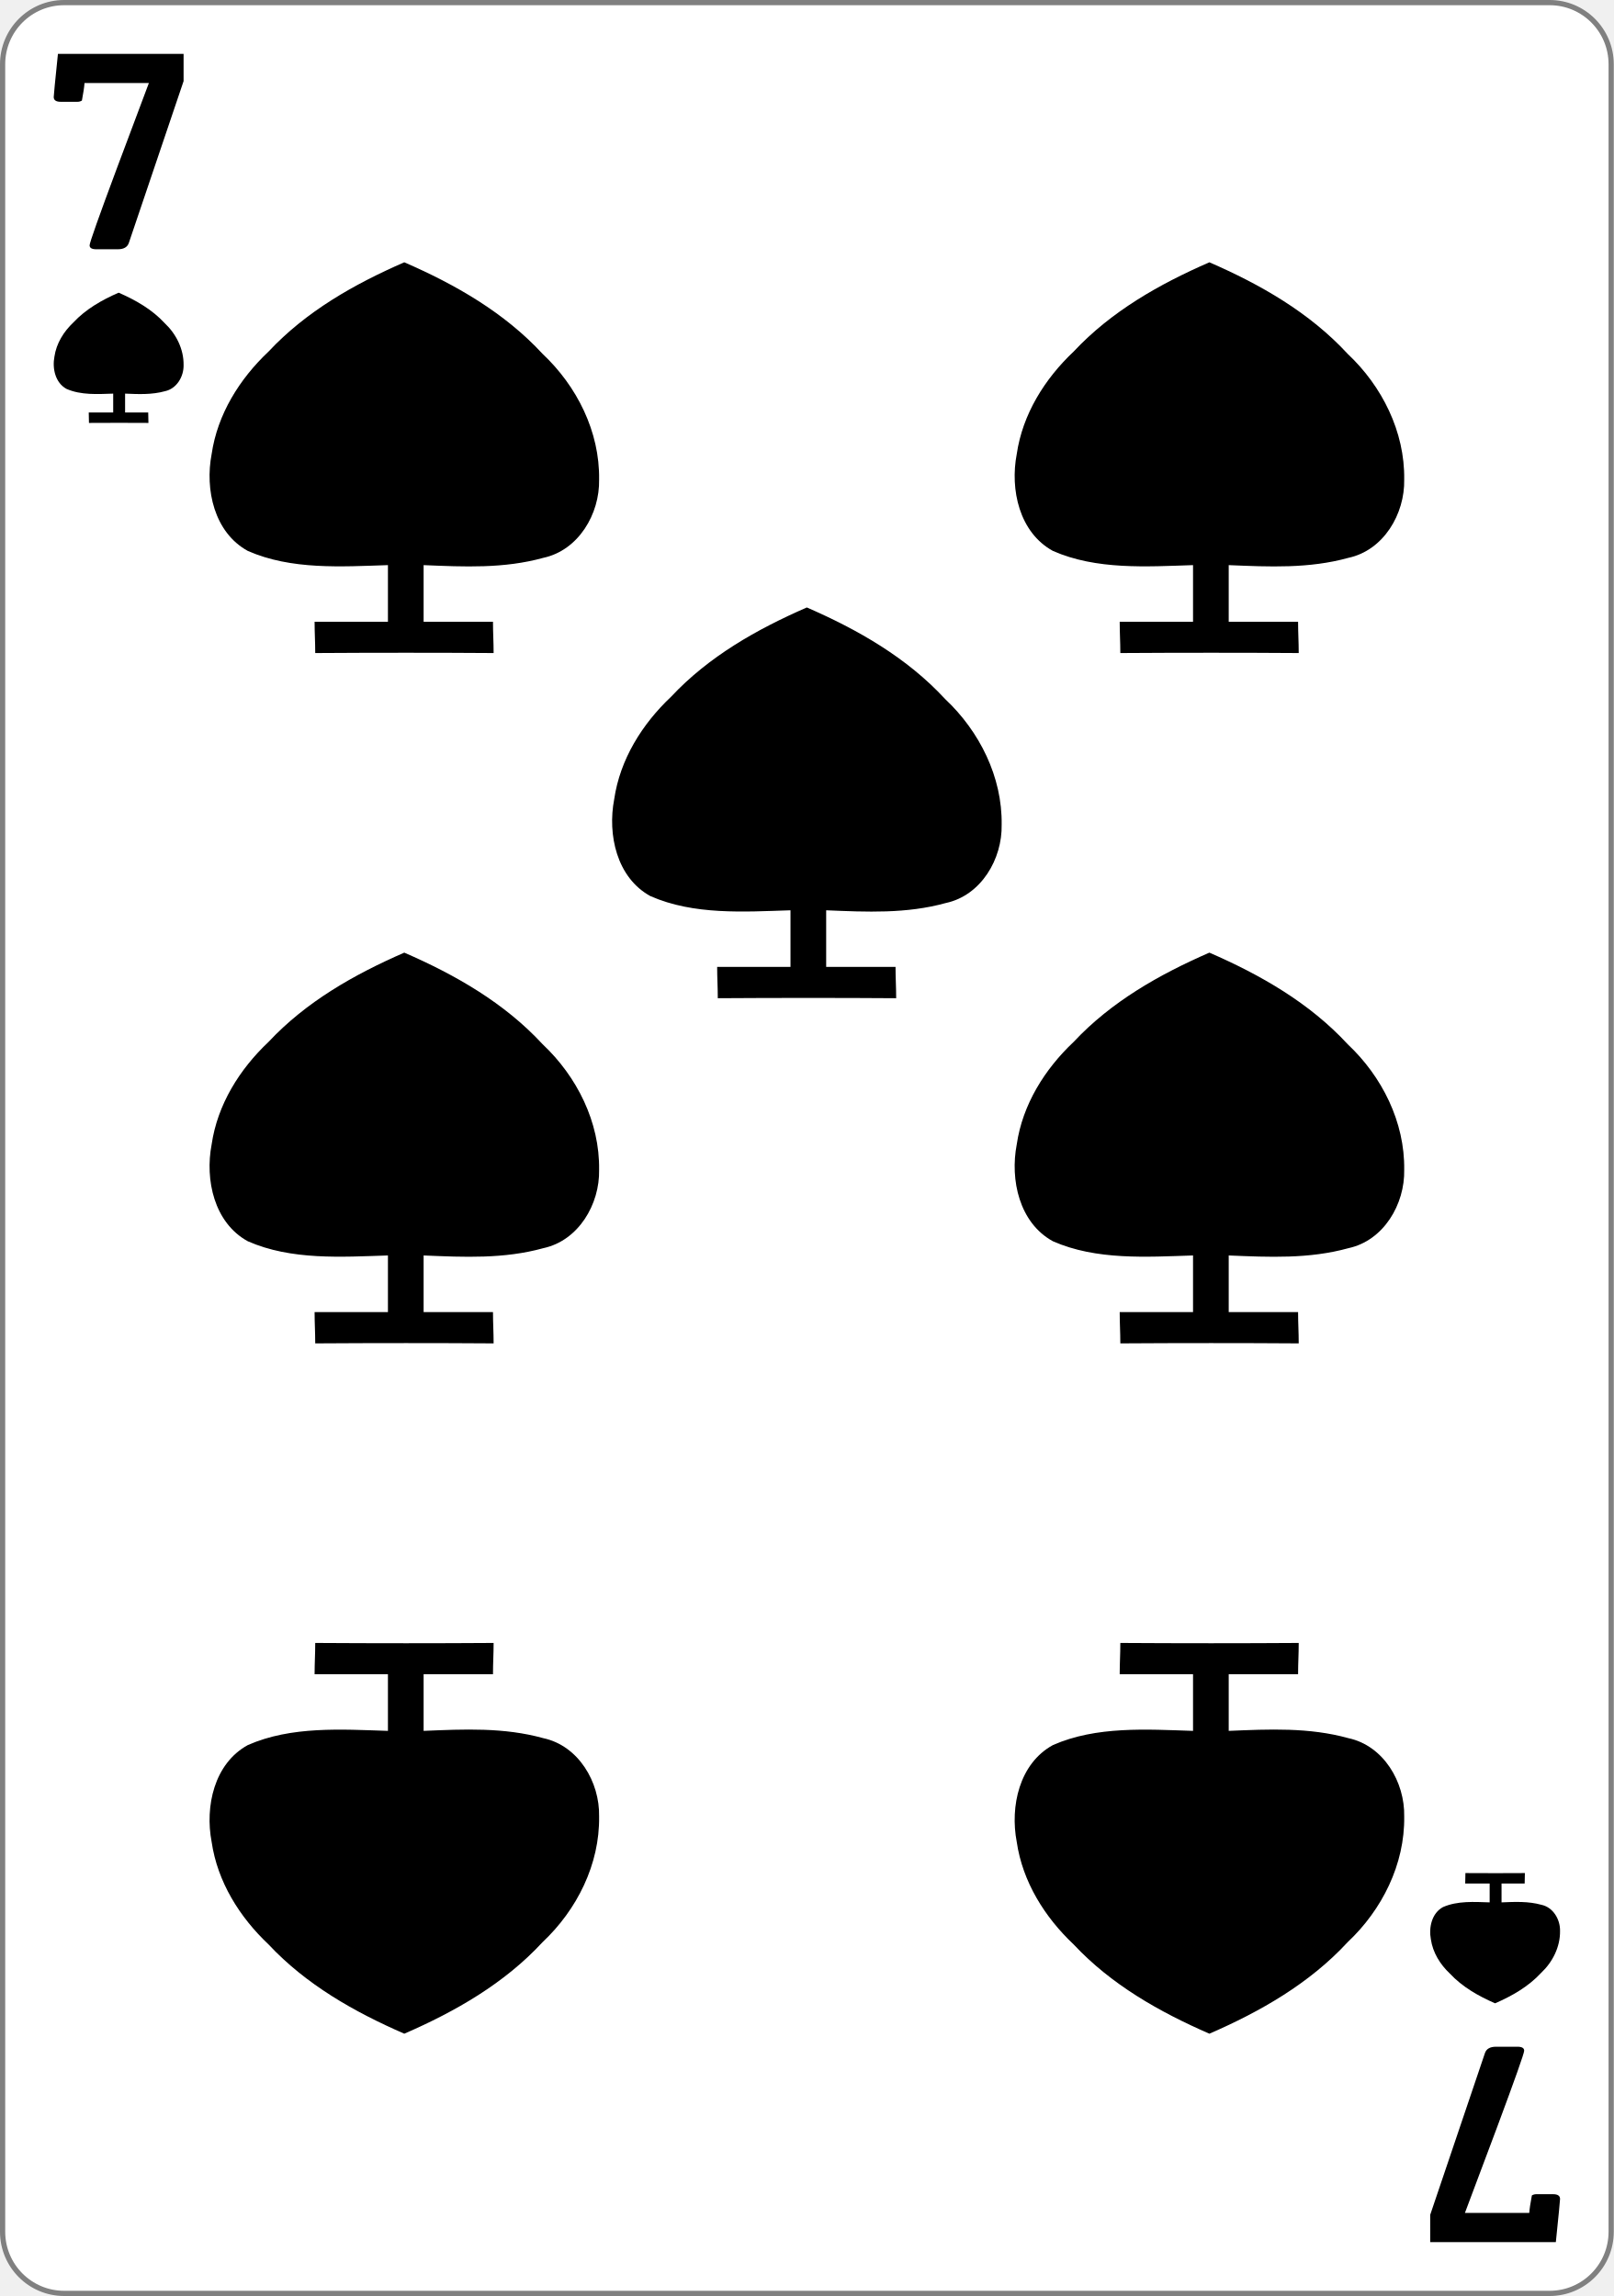
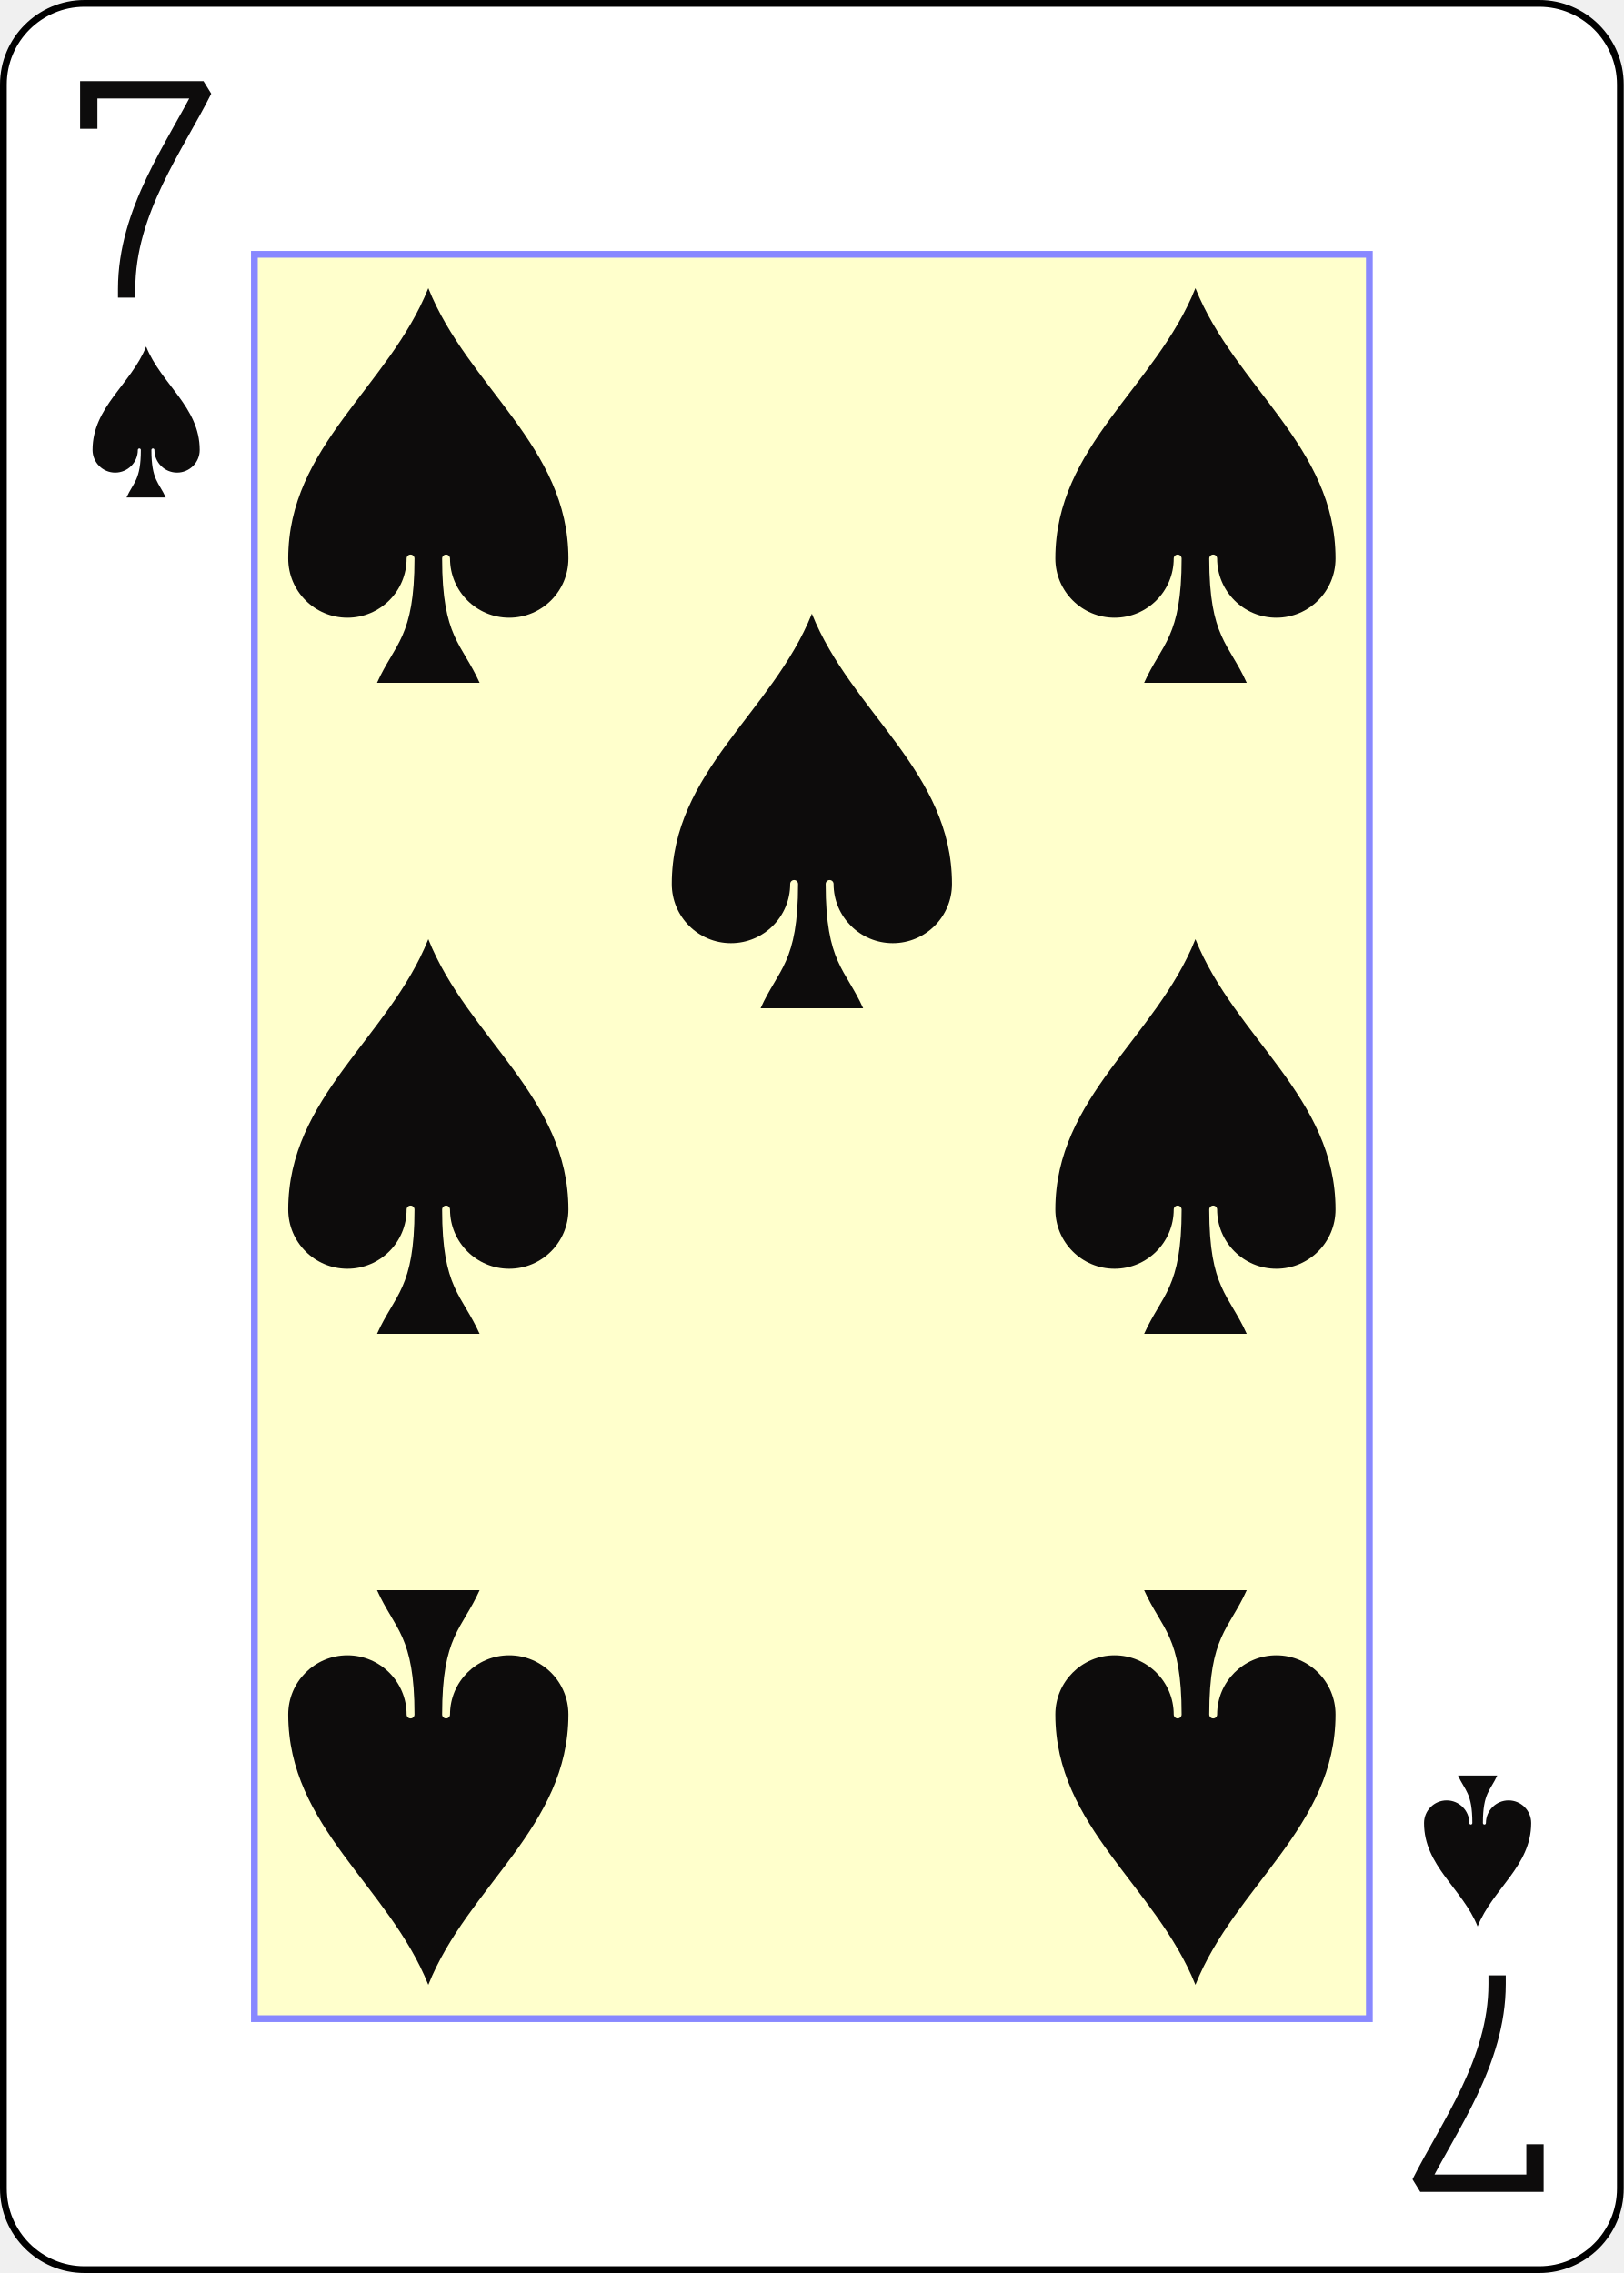
- <svg xmlns="http://www.w3.org/2000/svg" width="234" height="333" id="svg2" version="1.1">
-   <defs id="defs4" />
-   <g id="layer1" transform="translate(0,-719.3622)">
-     <g id="g925">
-       <rect rx="8.919" ry="8.946" y="719.74" x="0.378" height="332.244" width="233.244" id="rect4266" style="fill:#ffffff;fill-opacity:1;stroke:#808080;stroke-width:0.756;stroke-linecap:butt;stroke-linejoin:miter;stroke-miterlimit:4;stroke-dasharray:none;stroke-opacity:1" />
-       <g transform="matrix(0.07348588,0,0,0.07370838,-248.0173,933.6006)" id="g4233" style="fill:none;stroke:#000000;stroke-width:3.181;stroke-opacity:1" />
-       <g clip-path="none" style="fill:none;stroke:#000000;stroke-width:3.181;stroke-opacity:1" id="g4211" transform="matrix(0.07348588,0,0,0.07370838,-248.0173,933.6006)" />
-       <g transform="matrix(0.07348588,0,0,0.07370838,-248.0173,933.6006)" id="g4227" style="fill:none;stroke:#000000;stroke-width:3.181;stroke-opacity:1" />
-       <g id="text3755-0" style="font-style:normal;font-variant:normal;font-weight:bold;font-stretch:normal;font-size:3.772px;line-height:0%;font-family:'Levenim MT';-inkscape-font-specification:'Sans Bold';letter-spacing:0px;word-spacing:0px;fill:#000000;fill-opacity:1;stroke:none;stroke-width:1" transform="scale(1.029876,0.9709905)" aria-label="7">
-         <path id="path902" style="font-size:41.883px;line-height:1.25;stroke-width:1" d="m 25.848,752.972 -7.71,24.173 q -0.307,0.941 -1.554,0.941 h -3.027 q -0.941,0 -0.941,-0.593 0,-0.573 3.865,-11.575 2.25,-6.34 4.479,-12.659 h -9.06 q -0.061,0.9 -0.368,2.618 -0.286,0.184 -0.614,0.184 h -2.372 q -0.982,0 -0.982,-0.716 0,-0.348 0.593,-6.442 H 25.848 Z" />
-       </g>
-       <g id="text3755-2-2" style="font-style:normal;font-variant:normal;font-weight:bold;font-stretch:normal;font-size:3.772px;line-height:0%;font-family:'Levenim MT';-inkscape-font-specification:'Sans Bold';letter-spacing:0px;word-spacing:0px;fill:#000000;fill-opacity:1;stroke:none;stroke-width:1" transform="scale(-1.029876,-0.9709905)" aria-label="7">
-         <path id="path905" style="font-size:41.883px;line-height:1.25;stroke-width:1" d="m -201.364,-1071.684 -7.71,24.173 q -0.307,0.941 -1.554,0.941 h -3.027 q -0.941,0 -0.941,-0.593 0,-0.573 3.865,-11.575 2.25,-6.34 4.479,-12.659 h -9.06 q -0.061,0.9 -0.368,2.618 -0.286,0.184 -0.614,0.184 h -2.372 q -0.982,0 -0.982,-0.716 0,-0.348 0.593,-6.442 h 17.69 z" />
-       </g>
-       <path id="path2985-3-11" d="m 12.899,780.702 c 0,-0.556 -0.031,-0.958 -0.031,-1.514 1.15,0 2.395,0 3.545,0 0,-1.322 0,-1.415 0,-2.737 -2.244,0.072 -4.672,0.239 -6.774,-0.687 -1.627,-0.893 -2.075,-2.971 -1.747,-4.679 0.281,-1.928 1.352,-3.639 2.75,-4.958 1.819,-1.946 4.139,-3.259 6.561,-4.316 2.472,1.075 4.843,2.431 6.686,4.428 1.659,1.559 2.765,3.763 2.731,6.071 0.036,1.665 -0.996,3.425 -2.697,3.789 -1.904,0.527 -3.83,0.434 -5.785,0.352 0,1.322 0,1.415 0,2.737 1.15,0 2.203,0 3.353,0 0,0.556 0.031,0.958 0.031,1.514 -2.632,-0.019 -5.779,-0.019 -8.622,0 z" style="fill:#000000;stroke:none;stroke-width:1" />
-       <path id="path2985-3-11-7" d="m 212.488,991.022 c 0,0.556 -0.031,0.958 -0.031,1.514 1.15,0 2.395,0 3.545,0 0,1.322 0,1.415 0,2.737 -2.244,-0.072 -4.672,-0.239 -6.774,0.687 -1.627,0.893 -2.075,2.971 -1.748,4.679 0.281,1.927 1.352,3.639 2.75,4.958 1.819,1.946 4.139,3.259 6.561,4.316 2.472,-1.075 4.843,-2.431 6.686,-4.428 1.659,-1.559 2.765,-3.763 2.731,-6.071 0.036,-1.665 -0.996,-3.425 -2.697,-3.789 -1.904,-0.527 -3.83,-0.434 -5.785,-0.352 0,-1.322 0,-1.415 0,-2.737 1.15,0 2.203,0 3.353,0 0,-0.556 0.031,-0.958 0.031,-1.514 -2.632,0.019 -5.779,0.019 -8.622,0 z" style="fill:#000000;stroke:none;stroke-width:1" />
-       <path id="path2985-3-3" d="m 45.709,814.076 c 0,-1.668 -0.092,-2.873 -0.092,-4.541 3.449,0 7.185,0 10.634,0 0,-3.965 0,-4.246 0,-8.211 -6.732,0.217 -14.017,0.717 -20.322,-2.061 -4.88,-2.678 -6.226,-8.913 -5.242,-14.038 0.842,-5.783 4.057,-10.918 8.251,-14.873 5.457,-5.837 12.417,-9.778 19.683,-12.948 7.417,3.224 14.53,7.294 20.057,13.285 4.978,4.678 8.295,11.29 8.193,18.212 0.108,4.996 -2.987,10.276 -8.092,11.367 -5.711,1.582 -11.491,1.301 -17.354,1.057 0,3.965 0,4.246 0,8.211 3.449,0 6.609,0 10.058,0 0,1.668 0.092,2.873 0.092,4.541 -7.897,-0.056 -17.336,-0.056 -25.865,0 z" style="fill:#000000;stroke:none;stroke-width:1" />
-       <path id="path2985-3-3-5" d="m 162.45,814.076 c 0,-1.668 -0.092,-2.873 -0.092,-4.541 3.449,0 7.185,0 10.634,0 0,-3.965 0,-4.246 0,-8.211 -6.732,0.217 -14.017,0.717 -20.322,-2.061 -4.88,-2.678 -6.226,-8.913 -5.242,-14.038 0.842,-5.783 4.057,-10.918 8.251,-14.873 5.457,-5.837 12.417,-9.778 19.683,-12.948 7.417,3.224 14.53,7.294 20.057,13.285 4.978,4.678 8.295,11.29 8.193,18.212 0.108,4.996 -2.987,10.276 -8.092,11.367 -5.711,1.582 -11.491,1.301 -17.354,1.057 0,3.965 0,4.246 0,8.211 3.449,0 6.609,0 10.058,0 0,1.668 0.092,2.873 0.092,4.541 -7.897,-0.056 -17.336,-0.056 -25.865,0 z" style="fill:#000000;stroke:none;stroke-width:1" />
-       <path id="path2985-3-3-5-4" d="m 104.08,864.137 c 0,-1.668 -0.092,-2.873 -0.092,-4.541 3.449,0 7.185,0 10.634,0 0,-3.965 0,-4.246 0,-8.211 -6.732,0.217 -14.017,0.717 -20.322,-2.061 -4.88,-2.678 -6.226,-8.913 -5.242,-14.038 0.842,-5.783 4.057,-10.918 8.251,-14.873 5.457,-5.837 12.417,-9.778 19.683,-12.948 7.417,3.224 14.53,7.294 20.057,13.285 4.978,4.678 8.295,11.29 8.193,18.212 0.108,4.996 -2.987,10.276 -8.092,11.367 -5.711,1.582 -11.491,1.301 -17.354,1.057 0,3.965 0,4.246 0,8.211 3.449,0 6.609,0 10.058,0 0,1.668 0.092,2.873 0.092,4.541 -7.897,-0.056 -17.336,-0.056 -25.865,0 z" style="fill:#000000;stroke:none;stroke-width:1" />
-       <path id="path2985-3-3-5-4-3" d="m 45.709,914.199 c 0,-1.668 -0.092,-2.873 -0.092,-4.541 3.449,0 7.185,0 10.634,0 0,-3.965 0,-4.246 0,-8.211 -6.732,0.217 -14.017,0.717 -20.322,-2.061 -4.88,-2.678 -6.226,-8.913 -5.242,-14.038 0.842,-5.783 4.057,-10.918 8.251,-14.873 5.457,-5.837 12.417,-9.778 19.683,-12.948 7.417,3.224 14.53,7.294 20.057,13.285 4.978,4.678 8.295,11.29 8.193,18.212 0.108,4.996 -2.987,10.276 -8.092,11.367 -5.711,1.582 -11.491,1.301 -17.354,1.057 0,3.965 0,4.246 0,8.211 3.449,0 6.609,0 10.058,0 0,1.668 0.092,2.873 0.092,4.541 -7.897,-0.056 -17.336,-0.056 -25.865,0 z" style="fill:#000000;stroke:none;stroke-width:1" />
-       <path id="path2985-3-3-5-4-3-1" d="m 162.45,914.199 c 0,-1.668 -0.092,-2.873 -0.092,-4.541 3.449,0 7.185,0 10.634,0 0,-3.965 0,-4.246 0,-8.211 -6.732,0.217 -14.017,0.717 -20.322,-2.061 -4.88,-2.678 -6.226,-8.913 -5.242,-14.038 0.842,-5.783 4.057,-10.918 8.251,-14.873 5.457,-5.837 12.417,-9.778 19.683,-12.948 7.417,3.224 14.53,7.294 20.057,13.285 4.978,4.678 8.295,11.29 8.193,18.212 0.108,4.996 -2.987,10.276 -8.092,11.367 -5.711,1.582 -11.491,1.301 -17.354,1.057 0,3.965 0,4.246 0,8.211 3.449,0 6.609,0 10.058,0 0,1.668 0.092,2.873 0.092,4.541 -7.897,-0.056 -17.336,-0.056 -25.865,0 z" style="fill:#000000;stroke:none;stroke-width:1" />
-       <path id="path2985-3-38-2" d="m 45.709,957.648 c 0,1.668 -0.092,2.873 -0.092,4.541 3.449,0 7.185,0 10.634,0 0,3.965 0,4.246 0,8.211 -6.732,-0.217 -14.017,-0.717 -20.322,2.061 -4.88,2.678 -6.226,8.913 -5.242,14.038 0.842,5.783 4.057,10.918 8.251,14.873 5.457,5.837 12.417,9.778 19.683,12.948 7.417,-3.224 14.53,-7.294 20.057,-13.285 4.978,-4.678 8.295,-11.289 8.193,-18.212 0.108,-4.996 -2.987,-10.276 -8.092,-11.367 -5.711,-1.582 -11.491,-1.301 -17.354,-1.057 0,-3.965 0,-4.246 0,-8.211 3.449,0 6.609,0 10.058,0 0,-1.668 0.092,-2.873 0.092,-4.541 -7.897,0.056 -17.336,0.056 -25.865,0 z" style="fill:#000000;stroke:none;stroke-width:1" />
-       <path id="path2985-3-38-2-3" d="m 162.45,957.648 c 0,1.668 -0.092,2.873 -0.092,4.541 3.449,0 7.185,0 10.634,0 0,3.965 0,4.246 0,8.211 -6.732,-0.217 -14.017,-0.717 -20.322,2.061 -4.88,2.678 -6.226,8.913 -5.242,14.038 0.842,5.783 4.057,10.918 8.251,14.873 5.457,5.837 12.417,9.778 19.683,12.948 7.417,-3.224 14.53,-7.294 20.057,-13.285 4.978,-4.678 8.295,-11.289 8.193,-18.212 0.108,-4.996 -2.987,-10.276 -8.092,-11.367 -5.711,-1.582 -11.491,-1.301 -17.354,-1.057 0,-3.965 0,-4.246 0,-8.211 3.449,0 6.609,0 10.058,0 0,-1.668 0.092,-2.873 0.092,-4.541 -7.897,0.056 -17.336,0.056 -25.865,0 z" style="fill:#000000;stroke:none;stroke-width:1" />
-     </g>
+ <svg xmlns="http://www.w3.org/2000/svg" xmlns:xlink="http://www.w3.org/1999/xlink" class="card" face="7S" height="3.5in" preserveAspectRatio="none" viewBox="-120 -168 240 336" width="2.5in">
+   <defs>
+     <symbol id="SS7" viewBox="-600 -600 1200 1200" preserveAspectRatio="xMinYMid">
+       <path d="M0 -500C100 -250 355 -100 355 185A150 150 0 0 1 55 185A10 10 0 0 0 35 185C35 385 85 400 130 500L-130 500C-85 400 -35 385 -35 185A10 10 0 0 0 -55 185A150 150 0 0 1 -355 185C-355 -100 -100 -250 0 -500Z" fill="#0d0c0c" />
+     </symbol>
+     <symbol id="VS7" viewBox="-500 -500 1000 1000" preserveAspectRatio="xMinYMid">
+       <path d="M-265 -320L-265 -460L265 -460C135 -200 -90 100 -90 460" stroke="#0d0c0c" stroke-width="80" stroke-linecap="square" stroke-miterlimit="1.5" fill="none" />
+     </symbol>
+     <rect id="XS7" width="164.8" height="260.8" x="-82.4" y="-130.4" />
+   </defs>
+   <rect width="239" height="335" x="-119.5" y="-167.5" rx="12" ry="12" fill="white" stroke="black" />
+   <use xlink:href="#XS7" width="164.8" height="260.8" stroke="#88f" fill="#FFC" />
+   <use xlink:href="#VS7" height="32" width="32" x="-114.4" y="-156" />
+   <use xlink:href="#SS7" height="26.769" width="26.769" x="-111.784" y="-119" />
+   <use xlink:href="#SS7" height="70" width="70" x="-91.692" y="-131.234" />
+   <use xlink:href="#SS7" height="70" width="70" x="21.692" y="-131.234" />
+   <use xlink:href="#SS7" height="70" width="70" x="-91.692" y="-35" />
+   <use xlink:href="#SS7" height="70" width="70" x="21.692" y="-35" />
+   <use xlink:href="#SS7" height="70" width="70" x="-35" y="-83.117" />
+   <g transform="rotate(180)">
+     <use xlink:href="#VS7" height="32" width="32" x="-114.4" y="-156" />
+     <use xlink:href="#SS7" height="26.769" width="26.769" x="-111.784" y="-119" />
+     <use xlink:href="#SS7" height="70" width="70" x="-91.692" y="-131.234" />
+     <use xlink:href="#SS7" height="70" width="70" x="21.692" y="-131.234" />
  </g>
</svg>
